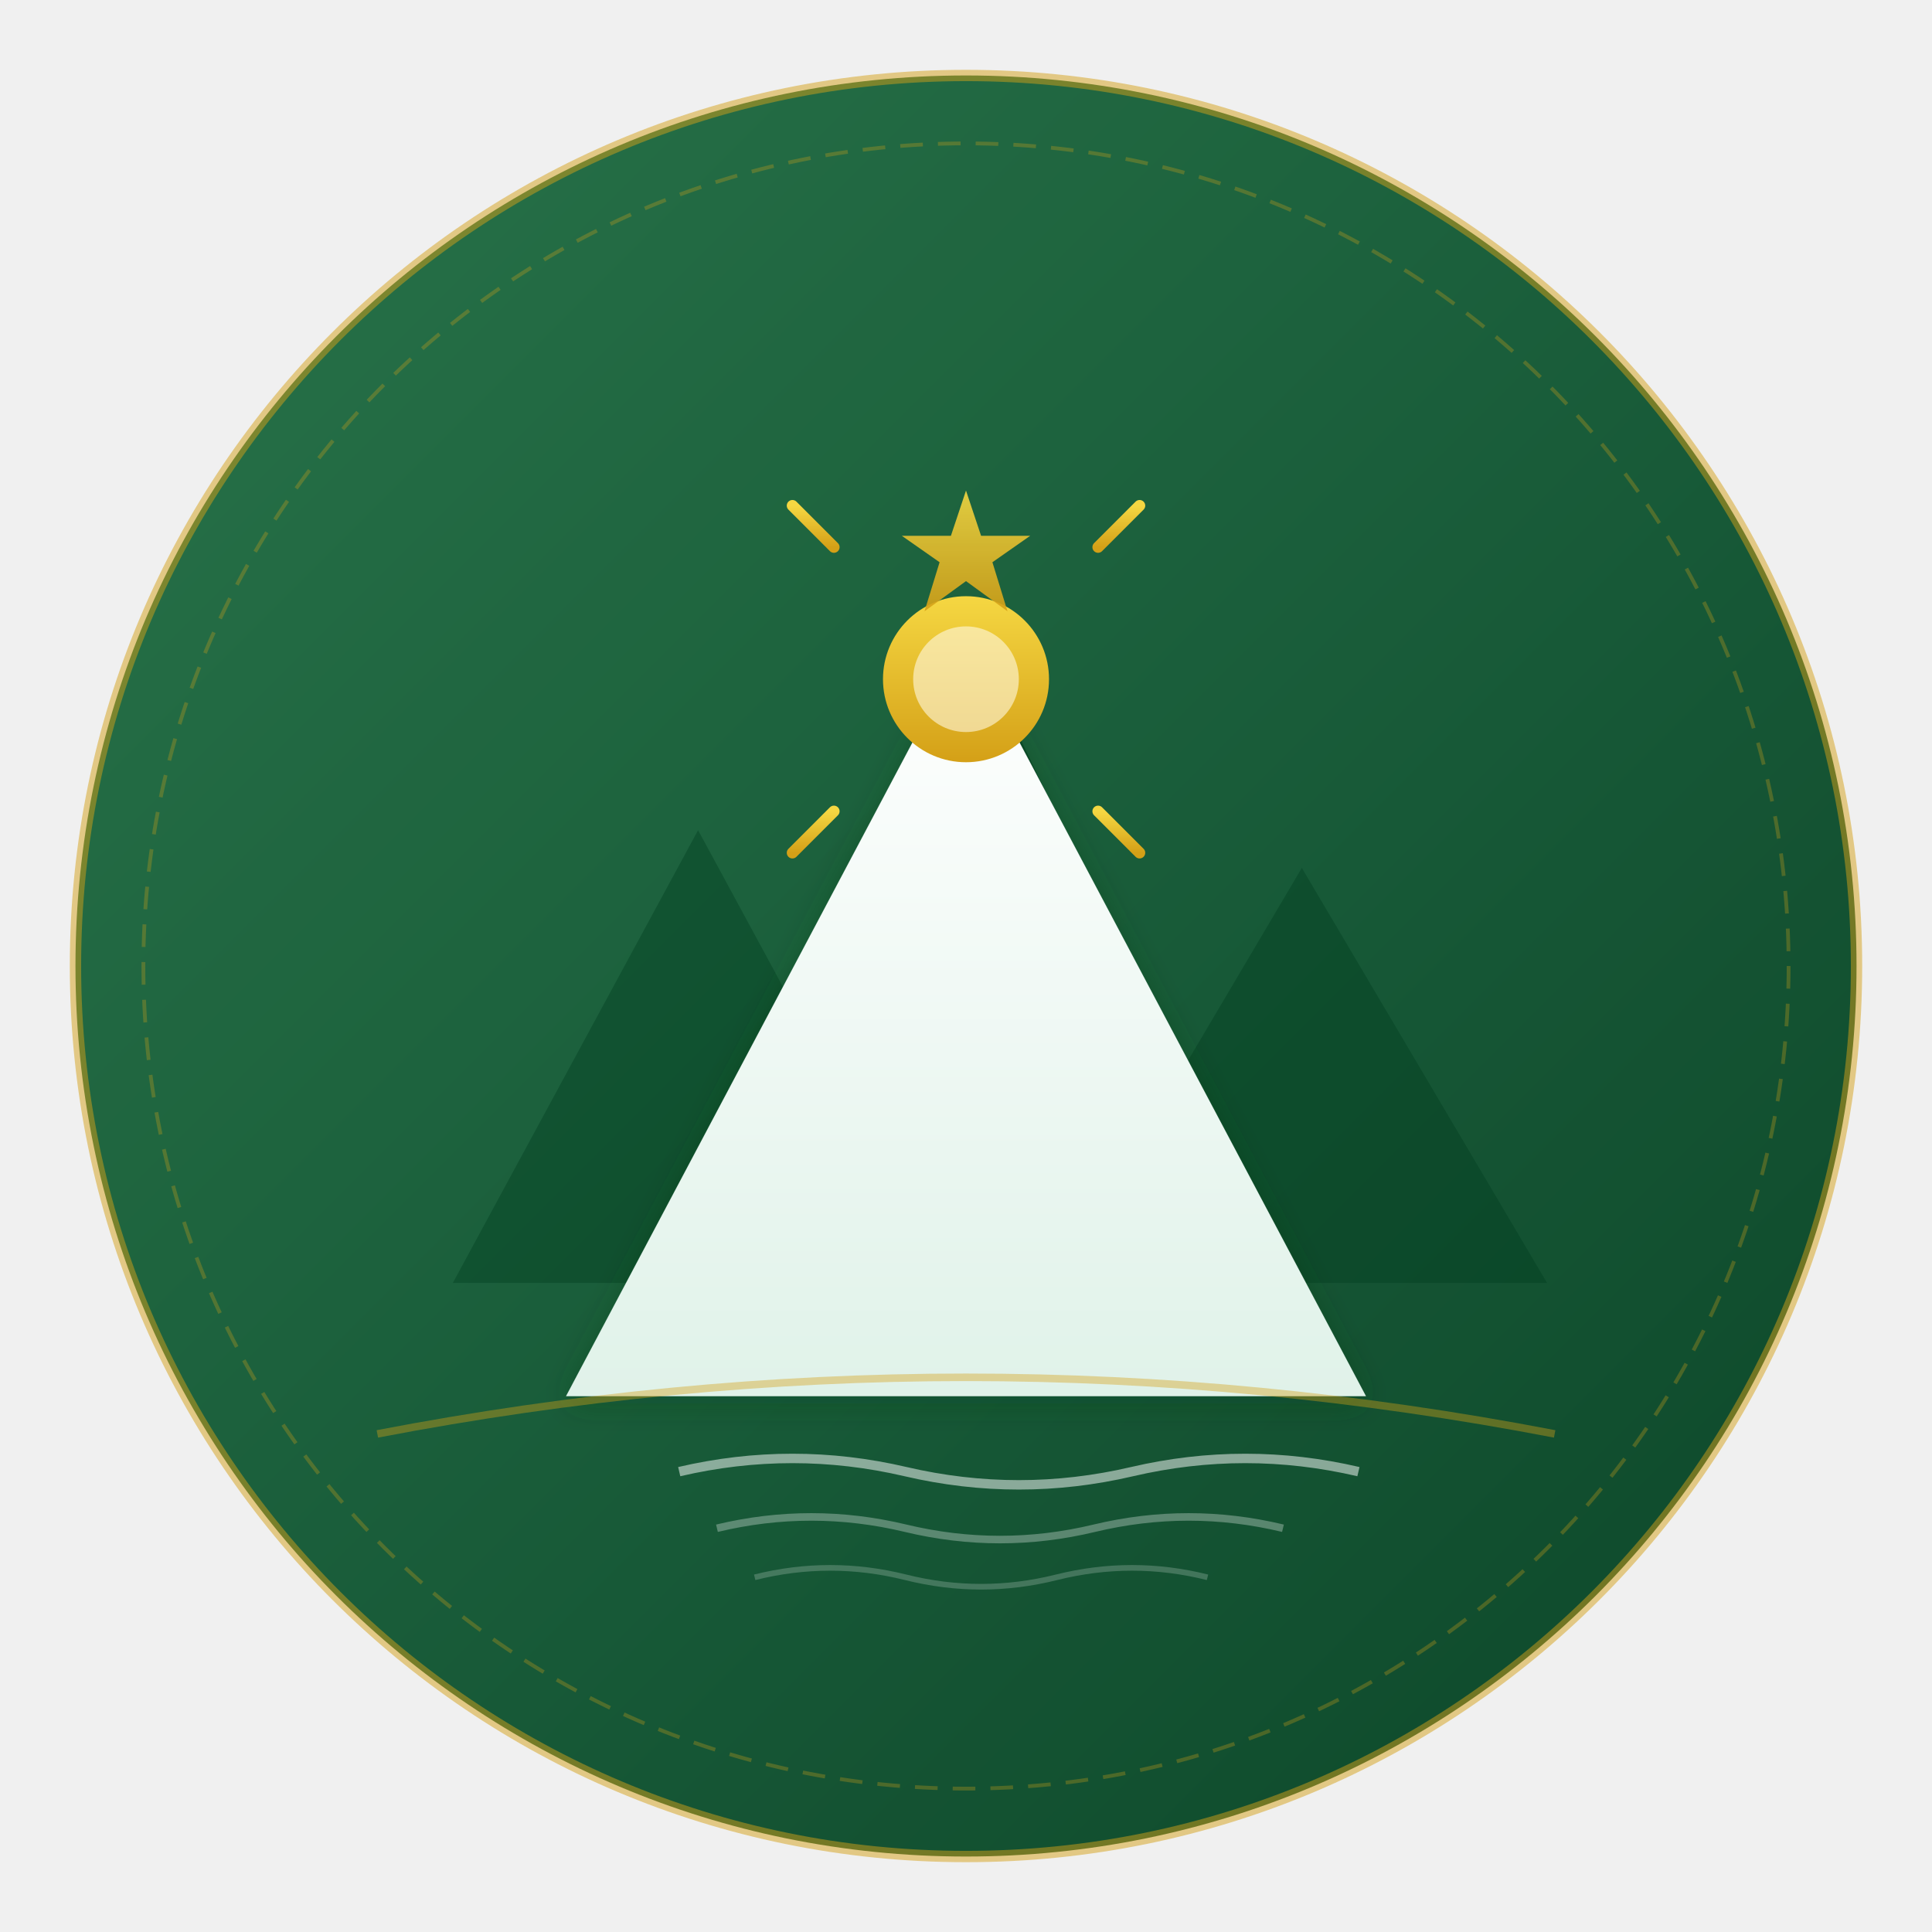
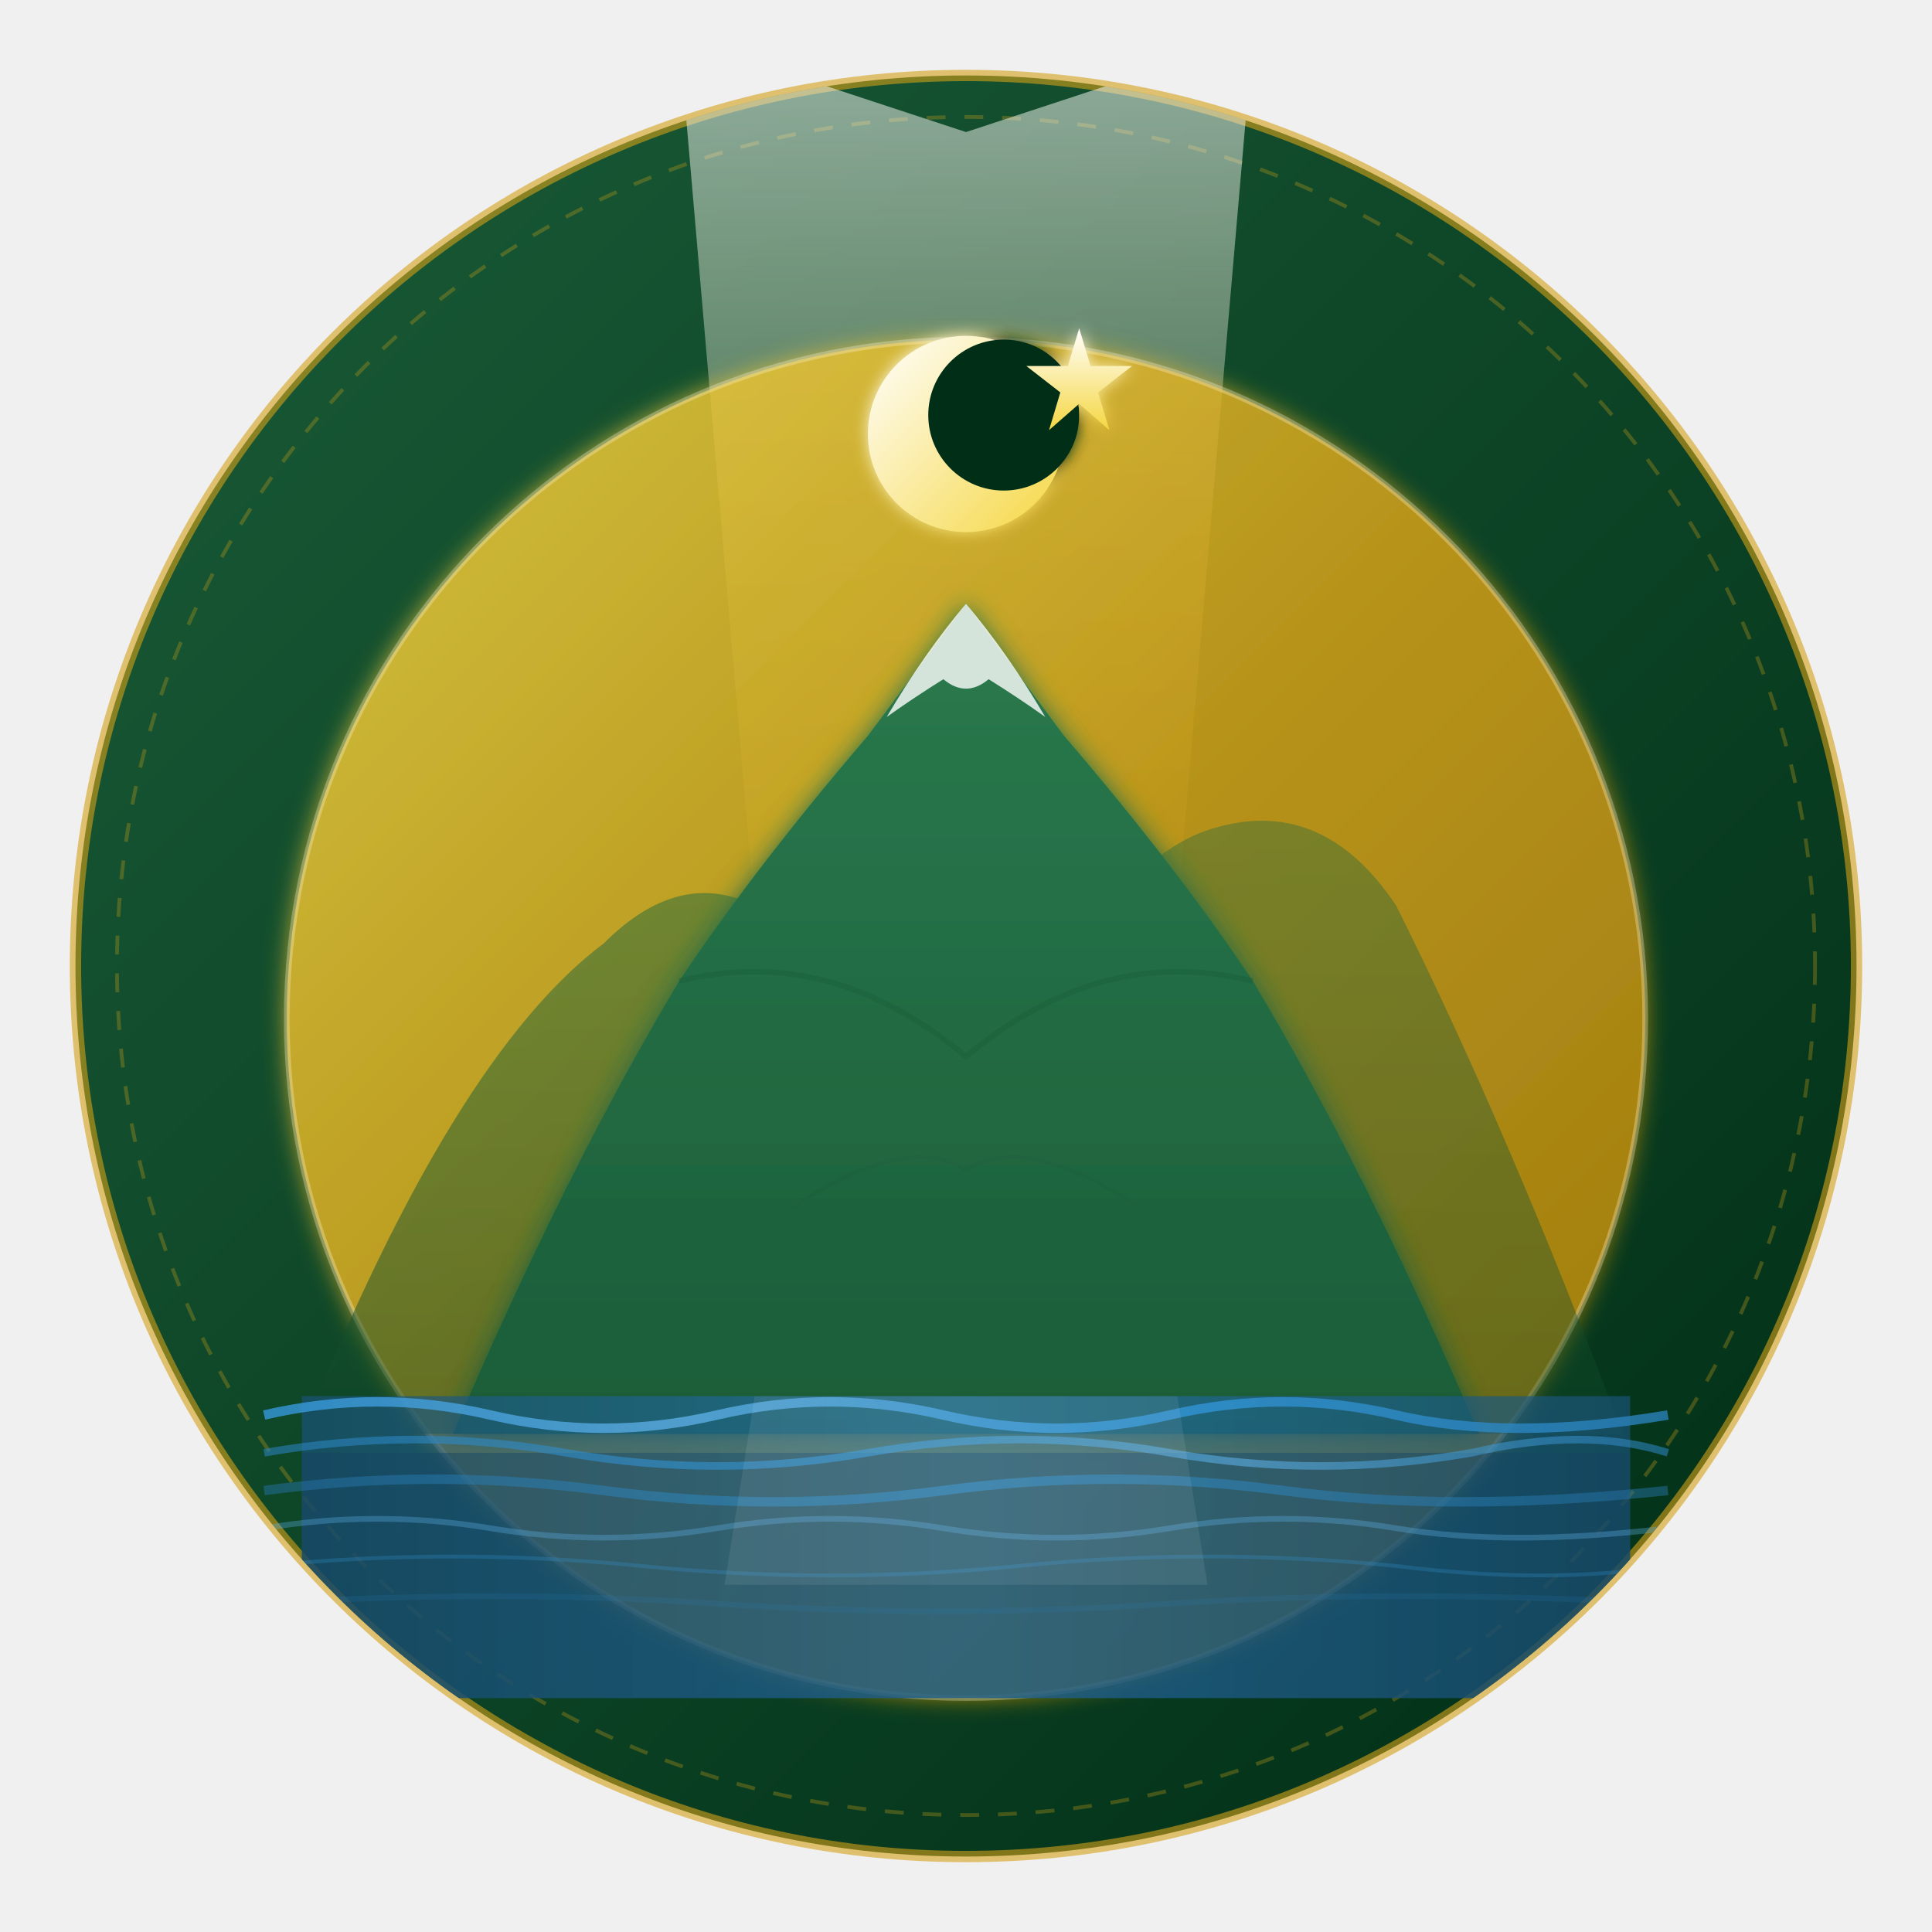
<svg xmlns="http://www.w3.org/2000/svg" width="512" height="512" viewBox="0 0 512 512">
  <defs>
    <linearGradient id="bgGrad" x1="0" y1="0" x2="1" y2="1">
-       <stop offset="0%" stop-color="#1f6f43" />
-       <stop offset="100%" stop-color="#003d1f" />
+       <stop offset="0%" stop-color="#1a5c38" />
+       <stop offset="100%" stop-color="#002d15" />
    </linearGradient>
-     <linearGradient id="peakGrad" x1="0.5" y1="0" x2="0.5" y2="1">
+     <linearGradient id="mountainGrad" x1="0.5" y1="0" x2="0.5" y2="1">
+       <stop offset="0%" stop-color="#2b7a4e" />
+       <stop offset="100%" stop-color="#1a5c38" />
+     </linearGradient>
+     <linearGradient id="mountainGrad2" x1="0.5" y1="0" x2="0.5" y2="1">
+       <stop offset="0%" stop-color="#21693f" />
+       <stop offset="100%" stop-color="#0f4728" />
+     </linearGradient>
+     <linearGradient id="circleGrad" x1="0" y1="0" x2="1" y2="1">
+       <stop offset="0%" stop-color="#f5d742" />
+       <stop offset="50%" stop-color="#d4a017" />
+       <stop offset="100%" stop-color="#b8860b" />
+     </linearGradient>
+     <linearGradient id="lightGrad" x1="0.5" y1="0" x2="0.5" y2="1">
+       <stop offset="0%" stop-color="#ffffff" stop-opacity="0.9" />
+       <stop offset="30%" stop-color="#fff8e1" stop-opacity="0.5" />
+       <stop offset="60%" stop-color="#f5d742" stop-opacity="0.25" />
+       <stop offset="100%" stop-color="#d4a017" stop-opacity="0" />
+     </linearGradient>
+     <linearGradient id="moonGrad" x1="0" y1="0" x2="1" y2="1">
      <stop offset="0%" stop-color="#ffffff" />
-       <stop offset="100%" stop-color="#e0f2e9" />
+       <stop offset="100%" stop-color="#f5d742" />
    </linearGradient>
-     <linearGradient id="sunGrad" x1="0" y1="0" x2="0" y2="1">
-       <stop offset="0%" stop-color="#f5d742" />
-       <stop offset="100%" stop-color="#d4a017" />
+     <linearGradient id="starGrad" x1="0.5" y1="0" x2="0.5" y2="1">
+       <stop offset="0%" stop-color="#ffffff" />
+       <stop offset="100%" stop-color="#f5d742" />
    </linearGradient>
-     <filter id="shadow" x="-5%" y="-5%" width="110%" height="110%">
-       <feDropShadow dx="0" dy="2" stdDeviation="4" flood-color="#003d1f" flood-opacity="0.3" />
+     <linearGradient id="waterGrad" x1="0" y1="0" x2="1" y2="0">
+       <stop offset="0%" stop-color="#1a5276" />
+       <stop offset="50%" stop-color="#2471a3" />
+       <stop offset="100%" stop-color="#1a5276" />
+     </linearGradient>
+     <linearGradient id="waterGrad2" x1="0" y1="0" x2="1" y2="0">
+       <stop offset="0%" stop-color="#154360" />
+       <stop offset="50%" stop-color="#1a5276" />
+       <stop offset="100%" stop-color="#154360" />
+     </linearGradient>
+     <linearGradient id="waveGrad1" x1="0" y1="0" x2="1" y2="0">
+       <stop offset="0%" stop-color="#3498db" />
+       <stop offset="30%" stop-color="#5dade2" />
+       <stop offset="60%" stop-color="#3498db" />
+       <stop offset="100%" stop-color="#2980b9" />
+     </linearGradient>
+     <linearGradient id="waveGrad2" x1="0" y1="0" x2="1" y2="0">
+       <stop offset="0%" stop-color="#2980b9" />
+       <stop offset="40%" stop-color="#3498db" />
+       <stop offset="70%" stop-color="#5dade2" />
+       <stop offset="100%" stop-color="#2980b9" />
+     </linearGradient>
+     <linearGradient id="waveGrad3" x1="0" y1="0" x2="1" y2="0">
+       <stop offset="0%" stop-color="#2471a3" />
+       <stop offset="50%" stop-color="#3498db" />
+       <stop offset="100%" stop-color="#2471a3" />
+     </linearGradient>
+     <filter id="glowCircle">
+       <feGaussianBlur stdDeviation="3" result="blur" />
+       <feMerge>
+         <feMergeNode in="blur" />
+         <feMergeNode in="SourceGraphic" />
+       </feMerge>
    </filter>
+     <filter id="glowMoon">
+       <feGaussianBlur stdDeviation="2" result="blur" />
+       <feMerge>
+         <feMergeNode in="blur" />
+         <feMergeNode in="SourceGraphic" />
+       </feMerge>
+     </filter>
+     <clipPath id="circleClip">
+       <circle cx="256" cy="256" r="236" />
+     </clipPath>
  </defs>
-   <circle cx="256" cy="256" r="236" fill="url(#bgGrad)" opacity="0.95" />
-   <circle cx="256" cy="256" r="236" fill="none" stroke="#d4a017" stroke-width="3" opacity="0.5" />
-   <circle cx="256" cy="256" r="218" fill="none" stroke="#d4a017" stroke-width="1" opacity="0.3" stroke-dasharray="6,4" />
-   <polygon points="120,340 185,220 250,340" fill="#003d1f" opacity="0.4" />
-   <polygon points="200,340 270,195 340,340" fill="#003d1f" opacity="0.6" />
-   <polygon points="280,340 345,230 410,340" fill="#003d1f" opacity="0.4" />
-   <polygon points="150,370 256,170 362,370" fill="url(#peakGrad)" filter="url(#shadow)" />
-   <polygon points="240,195 256,170 272,195 264,188 256,200 248,188" fill="#ffffff" />
-   <g transform="translate(256,180)">
-     <line x1="0" y1="-50" x2="0" y2="-65" stroke="url(#sunGrad)" stroke-width="3" stroke-linecap="round" />
-     <line x1="35" y1="-35" x2="46" y2="-46" stroke="url(#sunGrad)" stroke-width="3" stroke-linecap="round" />
-     <line x1="50" y1="0" x2="65" y2="0" stroke="url(#sunGrad)" stroke-width="3" stroke-linecap="round" />
-     <line x1="35" y1="35" x2="46" y2="46" stroke="url(#sunGrad)" stroke-width="3" stroke-linecap="round" />
-     <line x1="-35" y1="-35" x2="-46" y2="-46" stroke="url(#sunGrad)" stroke-width="3" stroke-linecap="round" />
-     <line x1="-50" y1="0" x2="-65" y2="0" stroke="url(#sunGrad)" stroke-width="3" stroke-linecap="round" />
-     <line x1="-35" y1="35" x2="-46" y2="46" stroke="url(#sunGrad)" stroke-width="3" stroke-linecap="round" />
-     <line x1="0" y1="50" x2="0" y2="65" stroke="url(#sunGrad)" stroke-width="3" stroke-linecap="round" />
-     <circle cx="0" cy="0" r="22" fill="url(#sunGrad)" />
-     <circle cx="0" cy="0" r="14" fill="#fff8e1" opacity="0.6" />
+   <circle cx="256" cy="256" r="236" fill="url(#bgGrad)" />
+   <circle cx="256" cy="256" r="236" fill="none" stroke="#d4a017" stroke-width="3" opacity="0.6" />
+   <circle cx="256" cy="256" r="225" fill="none" stroke="#d4a017" stroke-width="1" opacity="0.3" stroke-dasharray="5,5" />
+   <g clip-path="url(#circleClip)">
+     <polygon points="180,10 256,35 332,10 300,380 212,380" fill="url(#lightGrad)" opacity="0.6" />
+     <circle cx="256" cy="270" r="180" fill="url(#circleGrad)" opacity="0.85" filter="url(#glowCircle)" />
+     <circle cx="256" cy="270" r="180" fill="none" stroke="#fff8e1" stroke-width="1.5" opacity="0.3" />
+     <path d="M80,380 Q120,280 160,250 Q180,230 200,240 Q220,255 240,300 L240,380 Z" fill="url(#mountainGrad2)" opacity="0.5" />
+     <path d="M260,300 Q290,230 320,220 Q350,210 370,240 Q400,300 430,380 L260,380 Z" fill="url(#mountainGrad2)" opacity="0.4" />
+     <path d="M120,380               Q150,310 180,260               Q200,230 230,195               Q245,175 256,160               Q267,175 282,195               Q312,230 332,260               Q362,310 392,380 Z" fill="url(#mountainGrad)" filter="url(#glowCircle)" />
+     <path d="M180,260 Q220,250 256,280 Q292,250 332,260" fill="none" stroke="#1a5c38" stroke-width="1.5" opacity="0.4" />
+     <path d="M210,320 Q240,300 256,310 Q272,300 302,320" fill="none" stroke="#1a5c38" stroke-width="1" opacity="0.3" />
+     <path d="M235,190               Q245,173 256,160               Q267,173 277,190               Q270,185 262,180               Q256,185 250,180               Q242,185 235,190 Z" fill="#ffffff" opacity="0.8" />
+     <g transform="translate(256,115)" filter="url(#glowMoon)">
+       <circle cx="0" cy="0" r="26" fill="url(#moonGrad)" />
+       <circle cx="10" cy="-5" r="20" fill="#002d15" />
+       <polygon points="30,-28 33,-18 44,-18 35,-11 38,-1 30,-8 22,-1 25,-11 16,-18 27,-18" fill="url(#starGrad)" />
+     </g>
+     <rect x="80" y="370" width="352" height="80" fill="url(#waterGrad)" opacity="0.7" />
+     <rect x="80" y="385" width="352" height="65" fill="url(#waterGrad2)" opacity="0.5" />
+     <path d="M70,375 Q100,368 130,375 Q160,382 190,375 Q220,368 250,375 Q280,382 310,375 Q340,368 370,375 Q400,382 442,375" fill="none" stroke="url(#waveGrad1)" stroke-width="2.5" opacity="0.8" />
+     <path d="M70,385 Q110,378 150,385 Q190,392 230,385 Q270,378 310,385 Q350,392 390,385 Q420,378 442,385" fill="none" stroke="url(#waveGrad2)" stroke-width="2" opacity="0.6" />
+     <path d="M70,395 Q115,389 160,395 Q205,401 250,395 Q295,389 340,395 Q385,401 442,395" fill="none" stroke="url(#waveGrad3)" stroke-width="2.5" opacity="0.5" />
+     <path d="M70,405 Q100,400 130,405 Q160,410 190,405 Q220,400 250,405 Q280,410 310,405 Q340,400 370,405 Q400,410 442,405" fill="none" stroke="#5dade2" stroke-width="1.5" opacity="0.35" />
+     <path d="M70,415 Q120,410 170,415 Q220,420 270,415 Q320,410 370,415 Q410,420 442,415" fill="none" stroke="#3498db" stroke-width="1" opacity="0.25" />
+     <path d="M70,425 Q130,421 190,425 Q250,429 310,425 Q370,421 442,425" fill="none" stroke="#2980b9" stroke-width="1.5" opacity="0.15" />
+     <path d="M200,370 L312,370 L320,420 L192,420 Z" fill="#ffffff" opacity="0.08" />
  </g>
-   <polygon points="256,130 260,142 273,142 263,149 267,162 256,154 245,162 249,149 239,142 252,142" fill="url(#sunGrad)" opacity="0.9" />
-   <path d="M180,390 Q210,383 240,390 Q270,397 300,390 Q330,383 360,390" fill="none" stroke="#ffffff" stroke-width="2.5" opacity="0.5" />
-   <path d="M190,405 Q215,399 240,405 Q265,411 290,405 Q315,399 340,405" fill="none" stroke="#ffffff" stroke-width="2" opacity="0.3" />
-   <path d="M200,418 Q220,413 240,418 Q260,423 280,418 Q300,413 320,418" fill="none" stroke="#ffffff" stroke-width="1.5" opacity="0.2" />
-   <path d="M100,380 Q256,350 412,380" fill="none" stroke="#d4a017" stroke-width="2" opacity="0.4" />
</svg>
